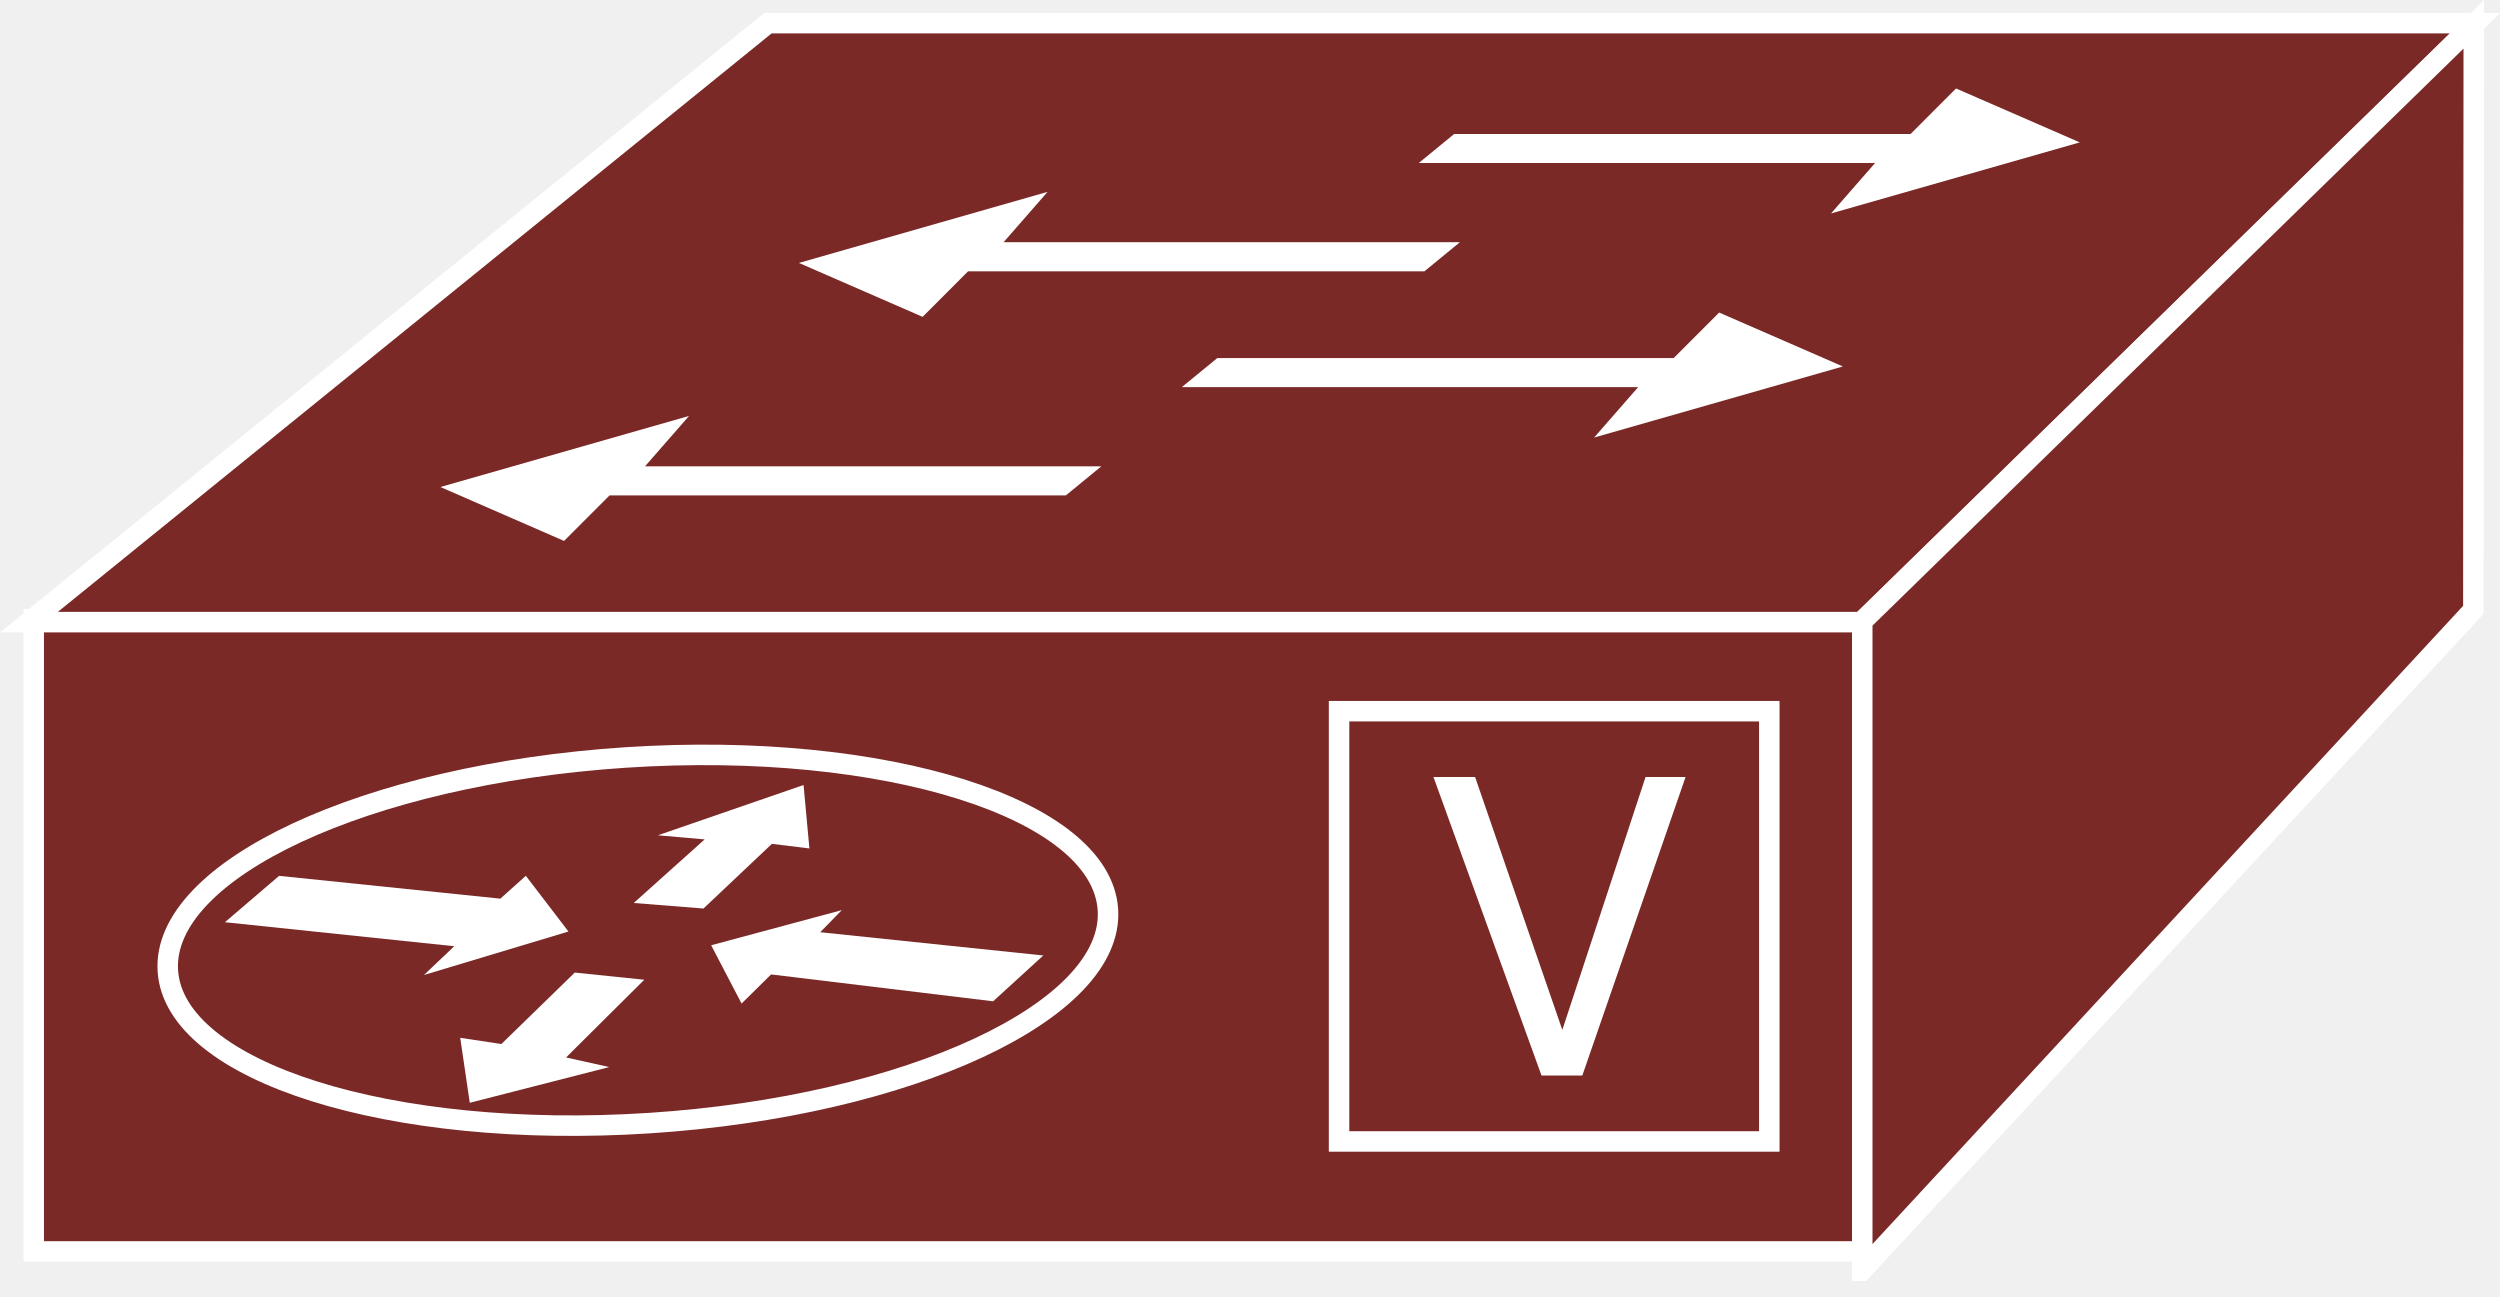
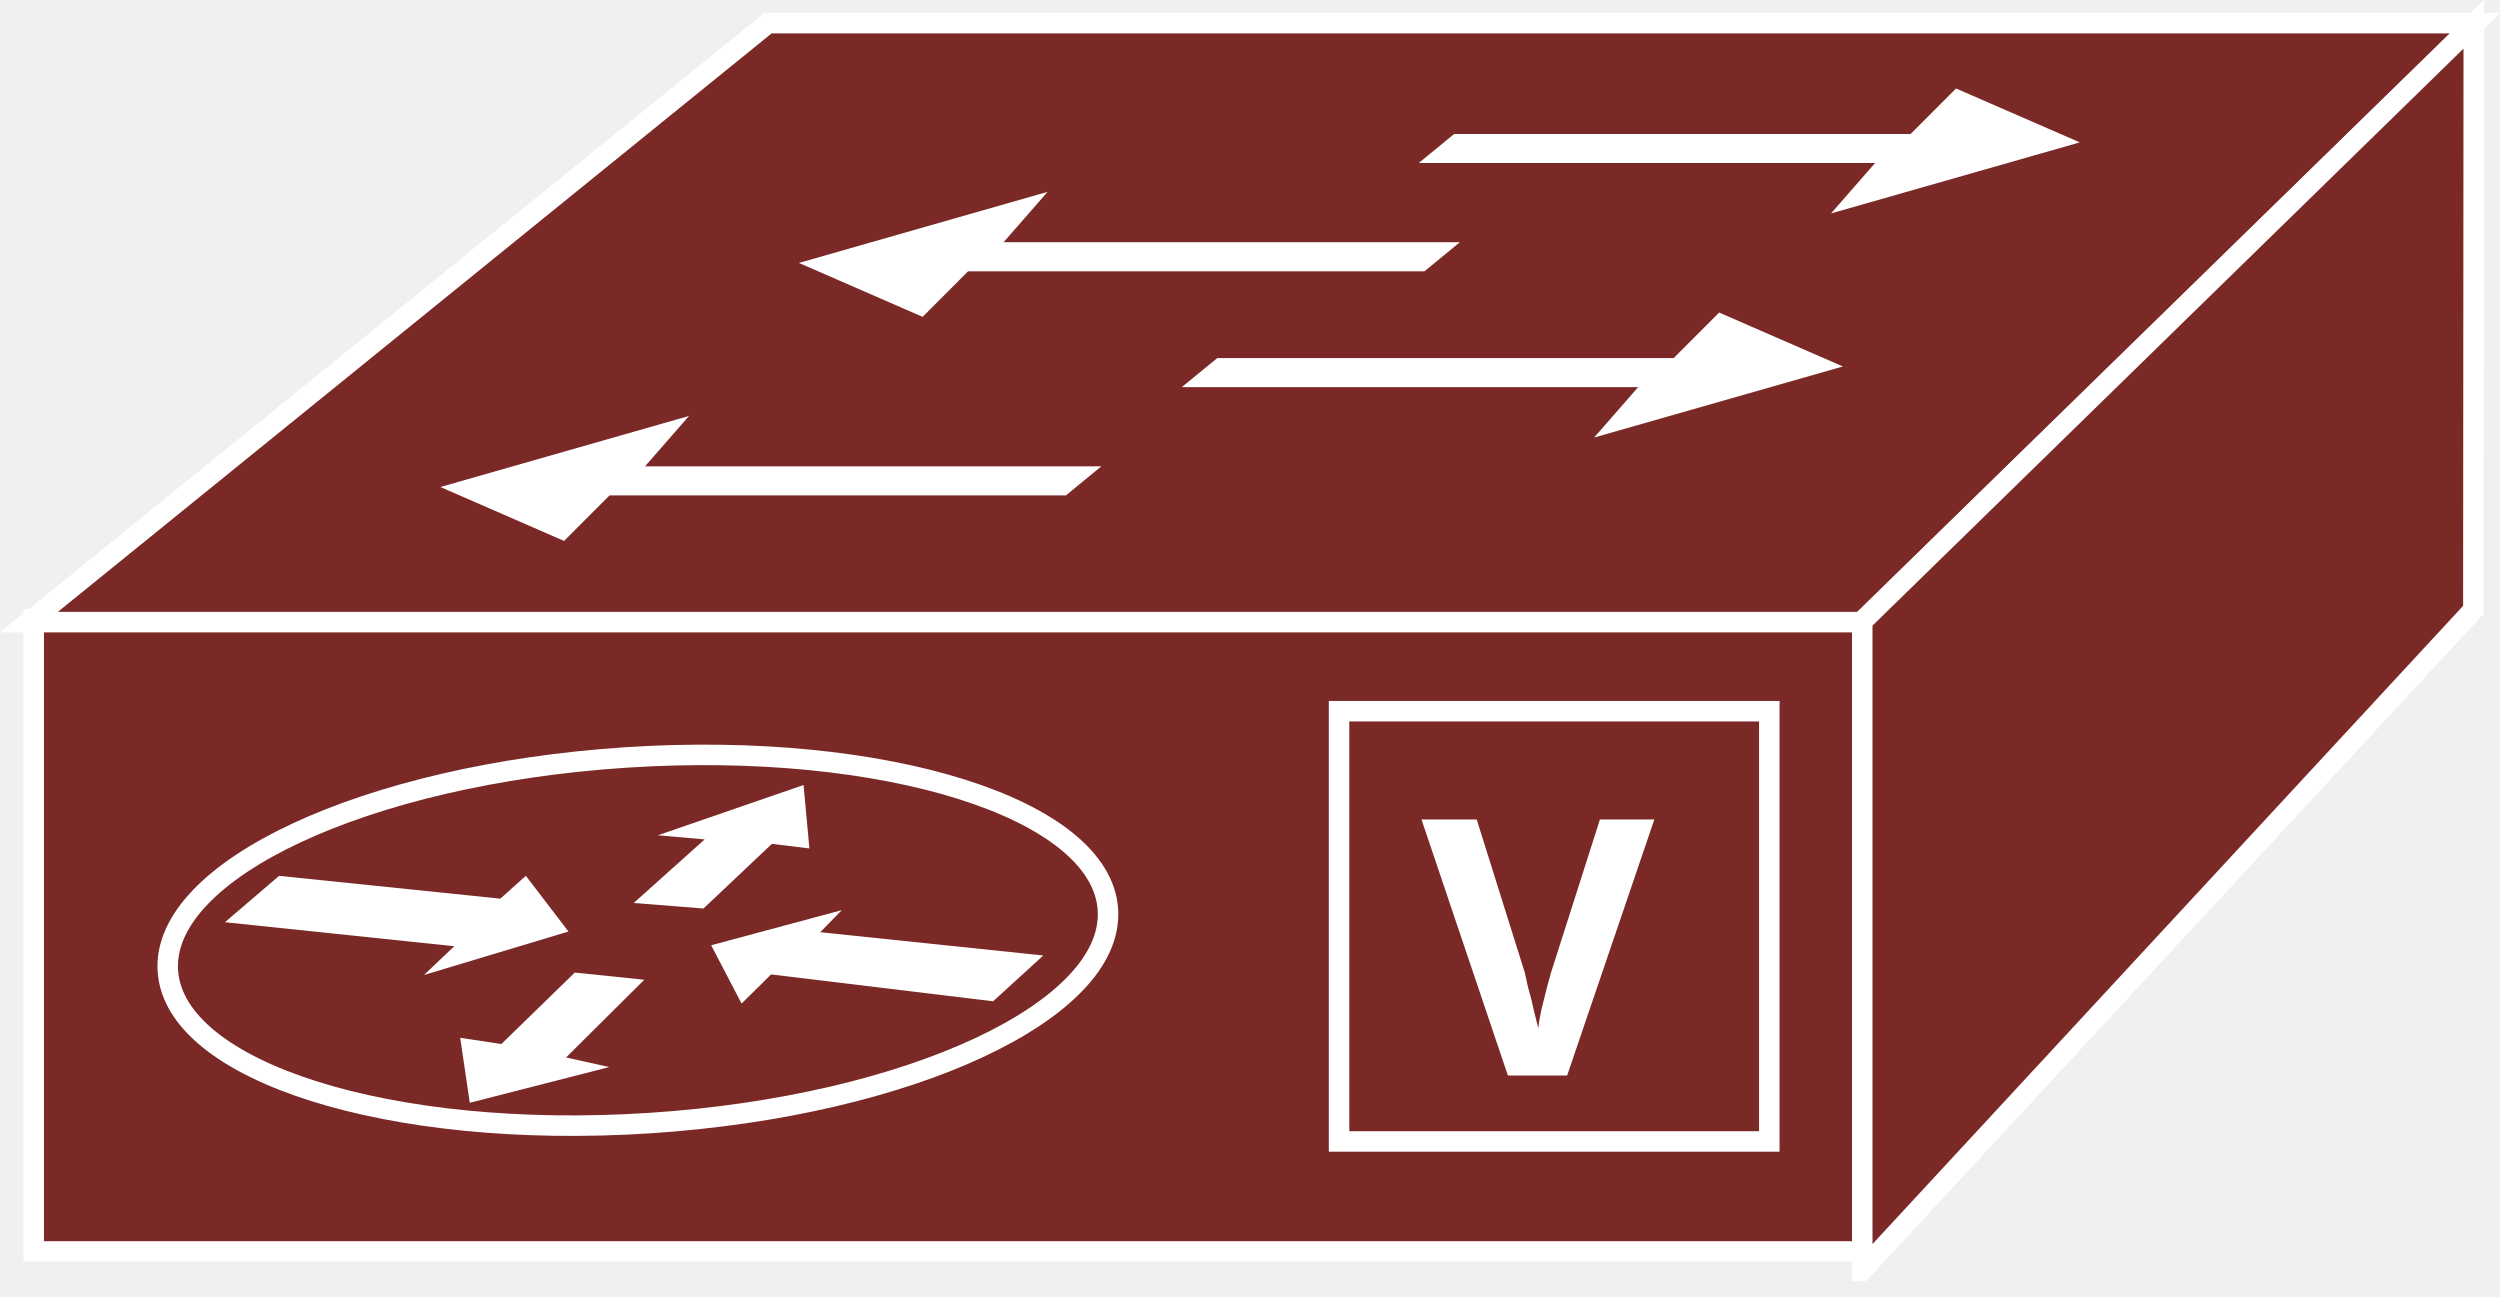
<svg xmlns="http://www.w3.org/2000/svg" viewBox="0 0 65.08 33.747" height="33.747" width="65.08" xml:space="preserve" id="svg2" version="1.1">
  <defs id="defs6">
    <clipPath id="clipPath20" clipPathUnits="userSpaceOnUse">
      <path id="path18" d="M 0,3 V 253 H 488 V 3 Z" />
    </clipPath>
  </defs>
  <g transform="matrix(1.333333,0,0,-1.333333,0,33.74667)" id="g10">
    <g transform="scale(0.1)" id="g12">
      <g id="g14">
        <g clip-path="url(#clipPath20)" id="g16">
          <path id="path22" style="fill:#7B2927;fill-opacity:1;fill-rule:nonzero;stroke:none" d="m 6.582,8.77 h 357.195 v 123.445 H 6.582 Z" />
          <path id="path24" style="fill:none;stroke:#FFFFFF;stroke-width:4;stroke-linecap:butt;stroke-linejoin:miter;stroke-miterlimit:4;stroke-dasharray:none;stroke-opacity:1" d="M 363.777,8.77 V 132.215 H 6.582 V 8.77 Z" />
          <path id="path26" style="fill:#7B2927;fill-opacity:1;fill-rule:nonzero;stroke:none" d="M 5.645,131.633 149.934,248.574 H 483.23 L 363.445,131.633 H 5.645" />
          <path id="path28" style="fill:none;stroke:#FFFFFF;stroke-width:4;stroke-linecap:butt;stroke-linejoin:miter;stroke-miterlimit:4;stroke-dasharray:none;stroke-opacity:1" d="M 5.645,131.633 149.934,248.574 H 483.23 L 363.445,131.633 Z" />
          <path id="path30" style="fill:#7B2927;fill-opacity:1;fill-rule:nonzero;stroke:none" d="M 363.586,5.105 482.898,134.031 482.98,248.359 363.586,131.797 V 5.105" />
          <path id="path32" style="fill:none;stroke:#FFFFFF;stroke-width:4;stroke-linecap:butt;stroke-linejoin:miter;stroke-miterlimit:4;stroke-dasharray:none;stroke-opacity:1" d="M 363.586,5.105 482.898,134.031 482.98,248.359 363.586,131.797 Z" />
          <path id="path34" style="fill:#FFFFFF;fill-opacity:1;fill-rule:nonzero;stroke:none" d="m 215.027,162.059 -6.929,-5.684 h -89.094 l -8.875,-8.887 -24.152,10.528 48.554,13.879 -8.593,-9.836 h 89.089" />
          <path id="path36" style="fill:#FFFFFF;fill-opacity:1;fill-rule:nonzero;stroke:none" d="m 285.027,205.809 -6.929,-5.684 h -89.094 l -8.875,-8.887 -24.152,10.528 48.554,13.879 -8.593,-9.836 h 89.089" />
          <path id="path38" style="fill:#FFFFFF;fill-opacity:1;fill-rule:nonzero;stroke:none" d="m 230.742,177.52 6.922,5.671 h 89.106 l 8.875,8.887 24.16,-10.527 -48.567,-13.875 8.598,9.844 h -89.094" />
          <path id="path40" style="fill:#FFFFFF;fill-opacity:1;fill-rule:nonzero;stroke:none" d="m 276.992,221.27 6.922,5.671 h 89.106 l 8.875,8.887 24.16,-10.527 -48.567,-13.875 8.598,9.844 h -89.094" />
          <path id="path42" style="fill:#7B2927;fill-opacity:1;fill-rule:nonzero;stroke:none" d="m 261.438,30.242 h 84 v 84.004 h -84 z" />
          <path id="path44" style="fill:none;stroke:#FFFFFF;stroke-width:4;stroke-linecap:butt;stroke-linejoin:miter;stroke-miterlimit:4;stroke-dasharray:none;stroke-opacity:1" d="m 345.438,30.242 v 84.004 h -84 V 30.242 Z" />
          <g transform="scale(10)" id="g46">
-             <text id="text50" style="font-variant:normal;font-weight:normal;font-size:8px;font-family:Helvetica;-inkscape-font-specification:Helvetica;writing-mode:lr-tb;fill:#FFFFFF;fill-opacity:1;fill-rule:nonzero;stroke:none" transform="matrix(1,0,0,-1,27.7527,4.31133)">
+             <text id="text50" style="font-variant:normal;font-weight:bold;font-size:7px;font-family:'Arial-BoldMT';fill:#FFFFFF;fill-opacity:1;" transform="matrix(1,0,0,-1,27.7527,4.31133)">
              <tspan id="tspan48" y="0" x="0">V</tspan>
            </text>
          </g>
          <path id="path52" style="fill:#7B2927;fill-opacity:1;fill-rule:nonzero;stroke:none" d="m 126.863,33.828 c 50.688,3.309 90.727,21.973 89.446,41.68 -1.289,19.707 -43.411,33.008 -94.09,29.707 C 71.523,101.902 31.484,83.254 32.773,63.535 34.062,43.828 76.18,30.527 126.863,33.828" />
          <path id="path54" style="fill:none;stroke:#FFFFFF;stroke-width:4;stroke-linecap:butt;stroke-linejoin:miter;stroke-miterlimit:4;stroke-dasharray:none;stroke-opacity:1" d="m 126.863,33.828 c 50.688,3.309 90.727,21.973 89.446,41.68 -1.289,19.707 -43.411,33.008 -94.09,29.707 C 71.523,101.902 31.484,83.254 32.773,63.535 34.062,43.828 76.18,30.527 126.863,33.828 Z" />
          <path id="path56" style="fill:#FFFFFF;fill-opacity:1;fill-rule:nonzero;stroke:none" d="m 102.664,82.109 8.32,-10.879 -28.211,-8.488 5.918,5.617 -44.777,4.688 10.578,9.051 43.191,-4.453 4.98,4.465" />
          <path id="path58" style="fill:#FFFFFF;fill-opacity:1;fill-rule:nonzero;stroke:none" d="m 144.785,57.168 -5.937,11.379 25.507,6.863 -4.218,-4.316 43.554,-4.543 -9.796,-8.945 -43.348,5.246 -5.762,-5.684" />
          <path id="path60" style="fill:#FFFFFF;fill-opacity:1;fill-rule:nonzero;stroke:none" d="m 128.445,90.019 28.442,9.816 1.14,-12.387 -7.324,0.898 -13.359,-12.625 -13.614,1.082 13.848,12.414 -9.133,0.801" />
          <path id="path62" style="fill:#FFFFFF;fill-opacity:1;fill-rule:nonzero;stroke:none" d="m 118.945,44.766 -27.226,-6.973 -1.867,12.684 8.039,-1.211 14.328,13.949 13.57,-1.398 -15.269,-15.176 8.425,-1.875" />
        </g>
      </g>
    </g>
  </g>
</svg>
